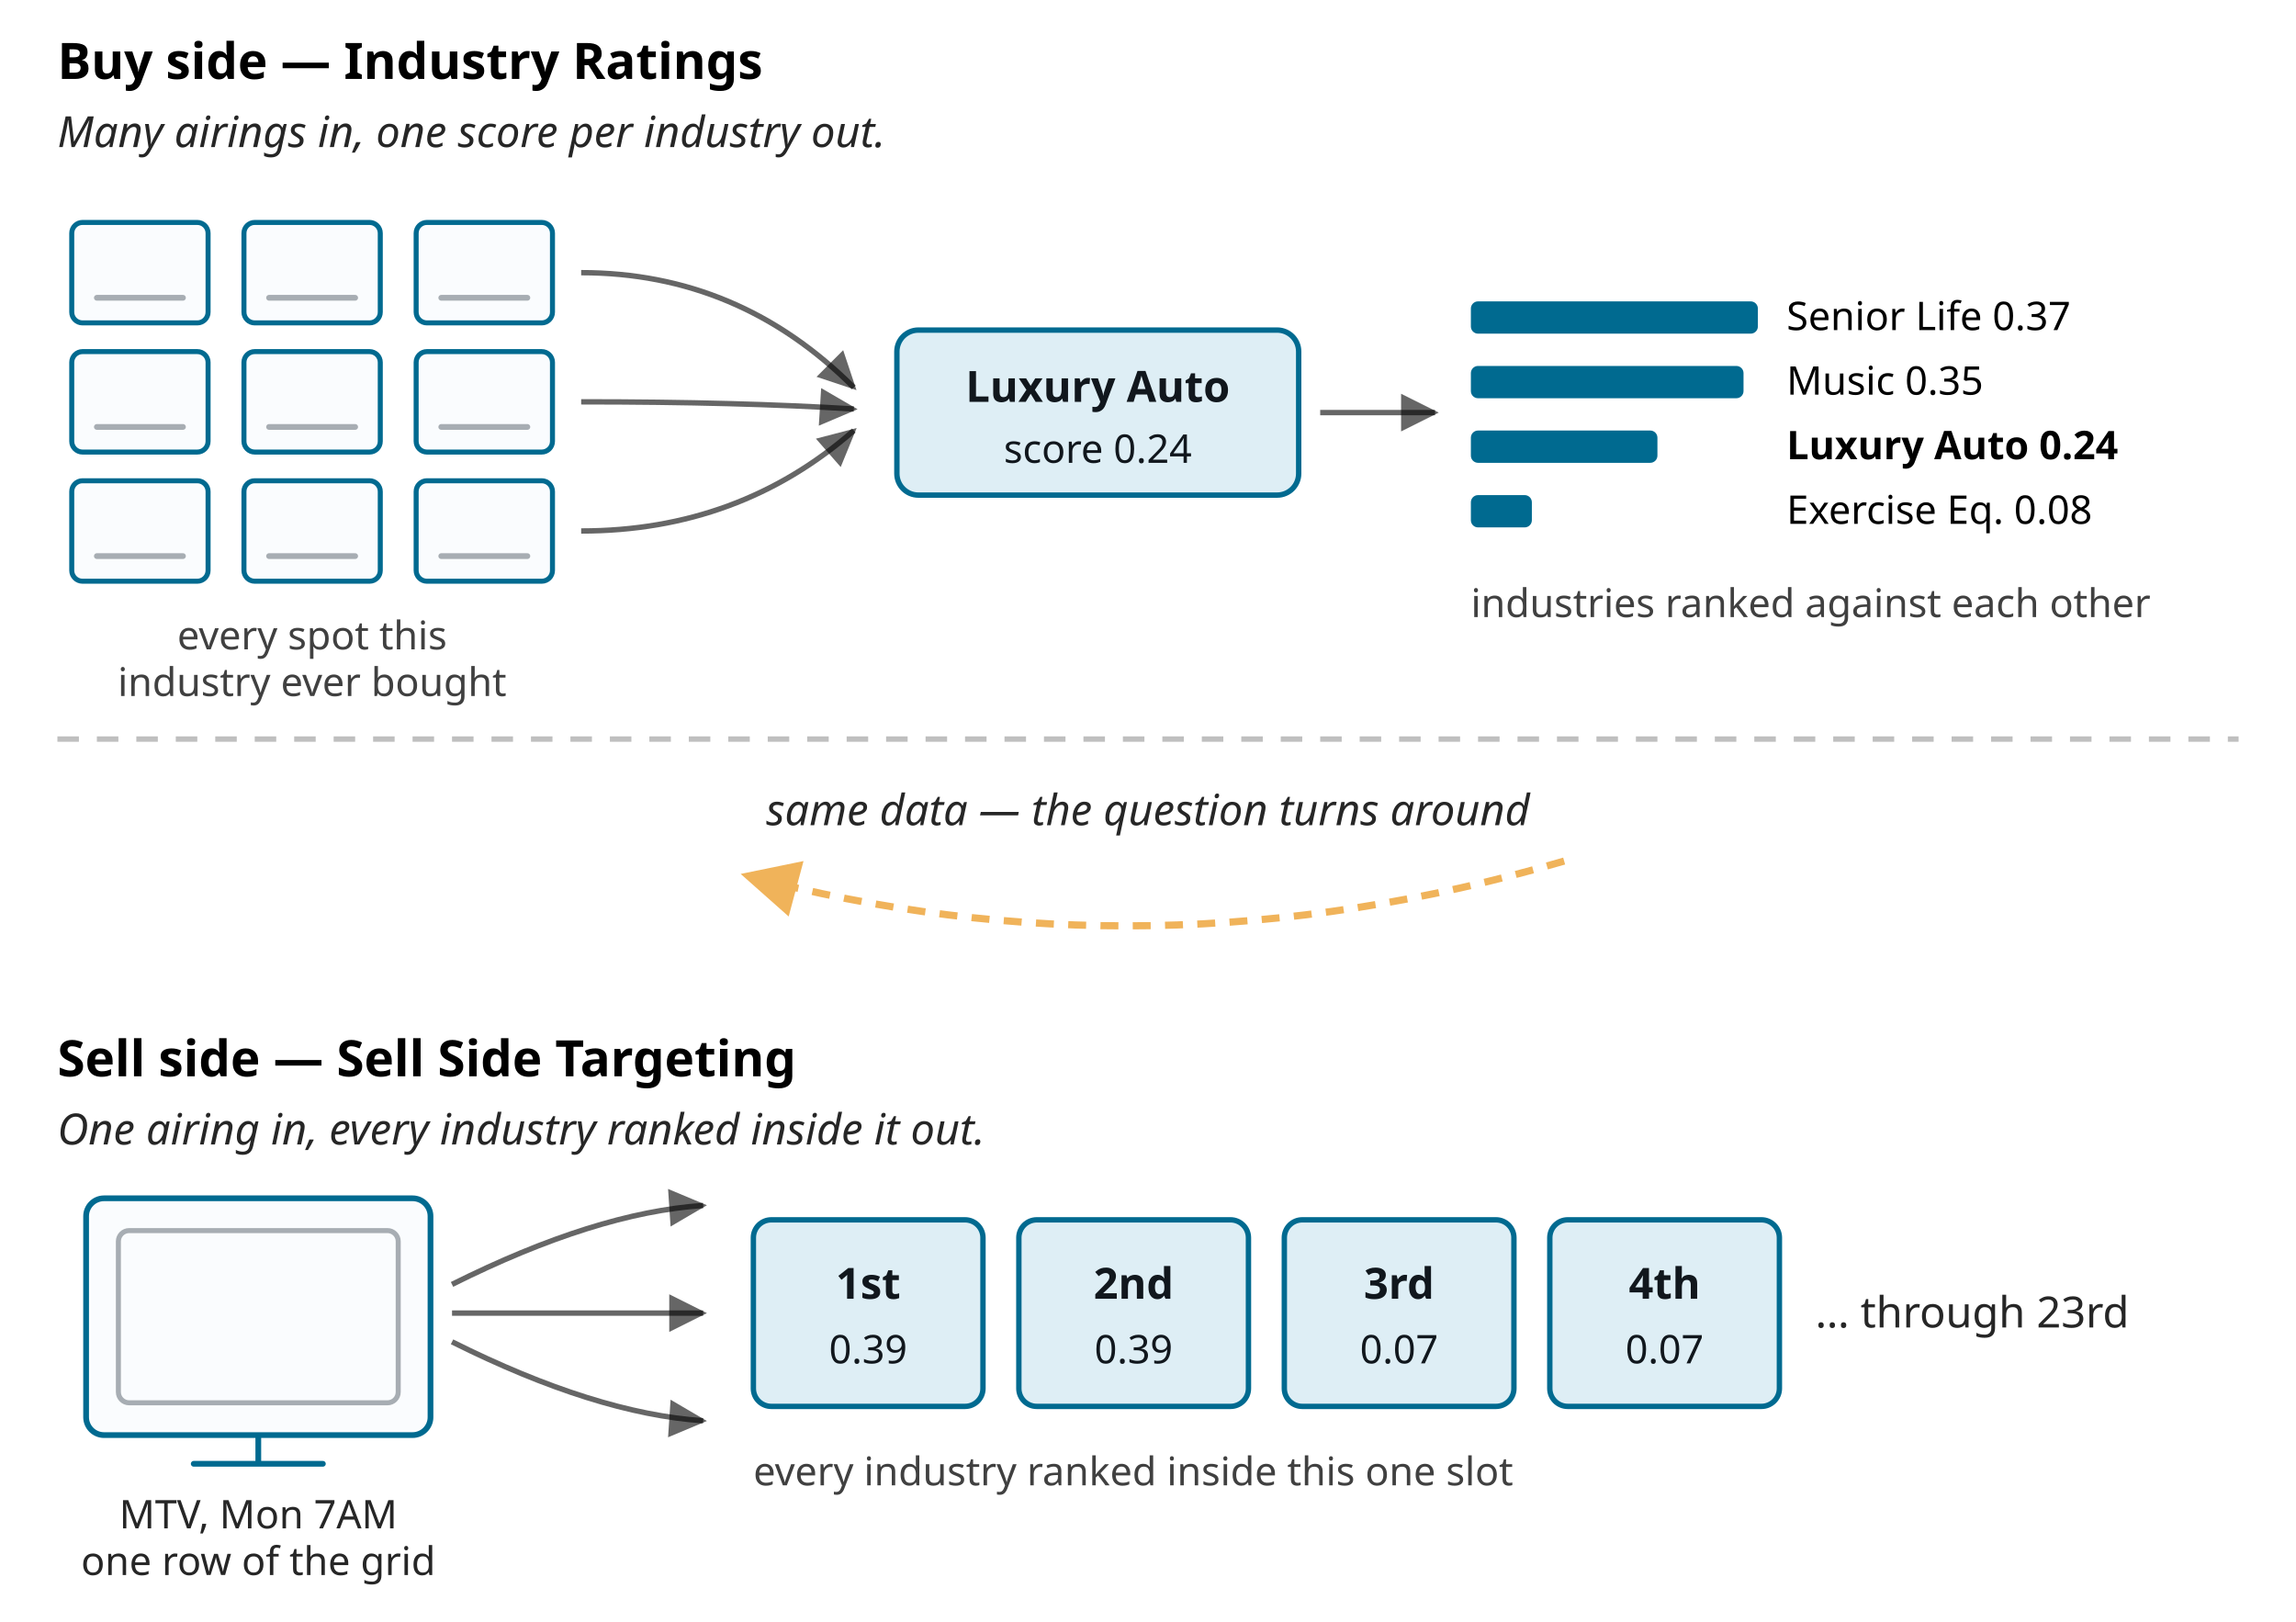
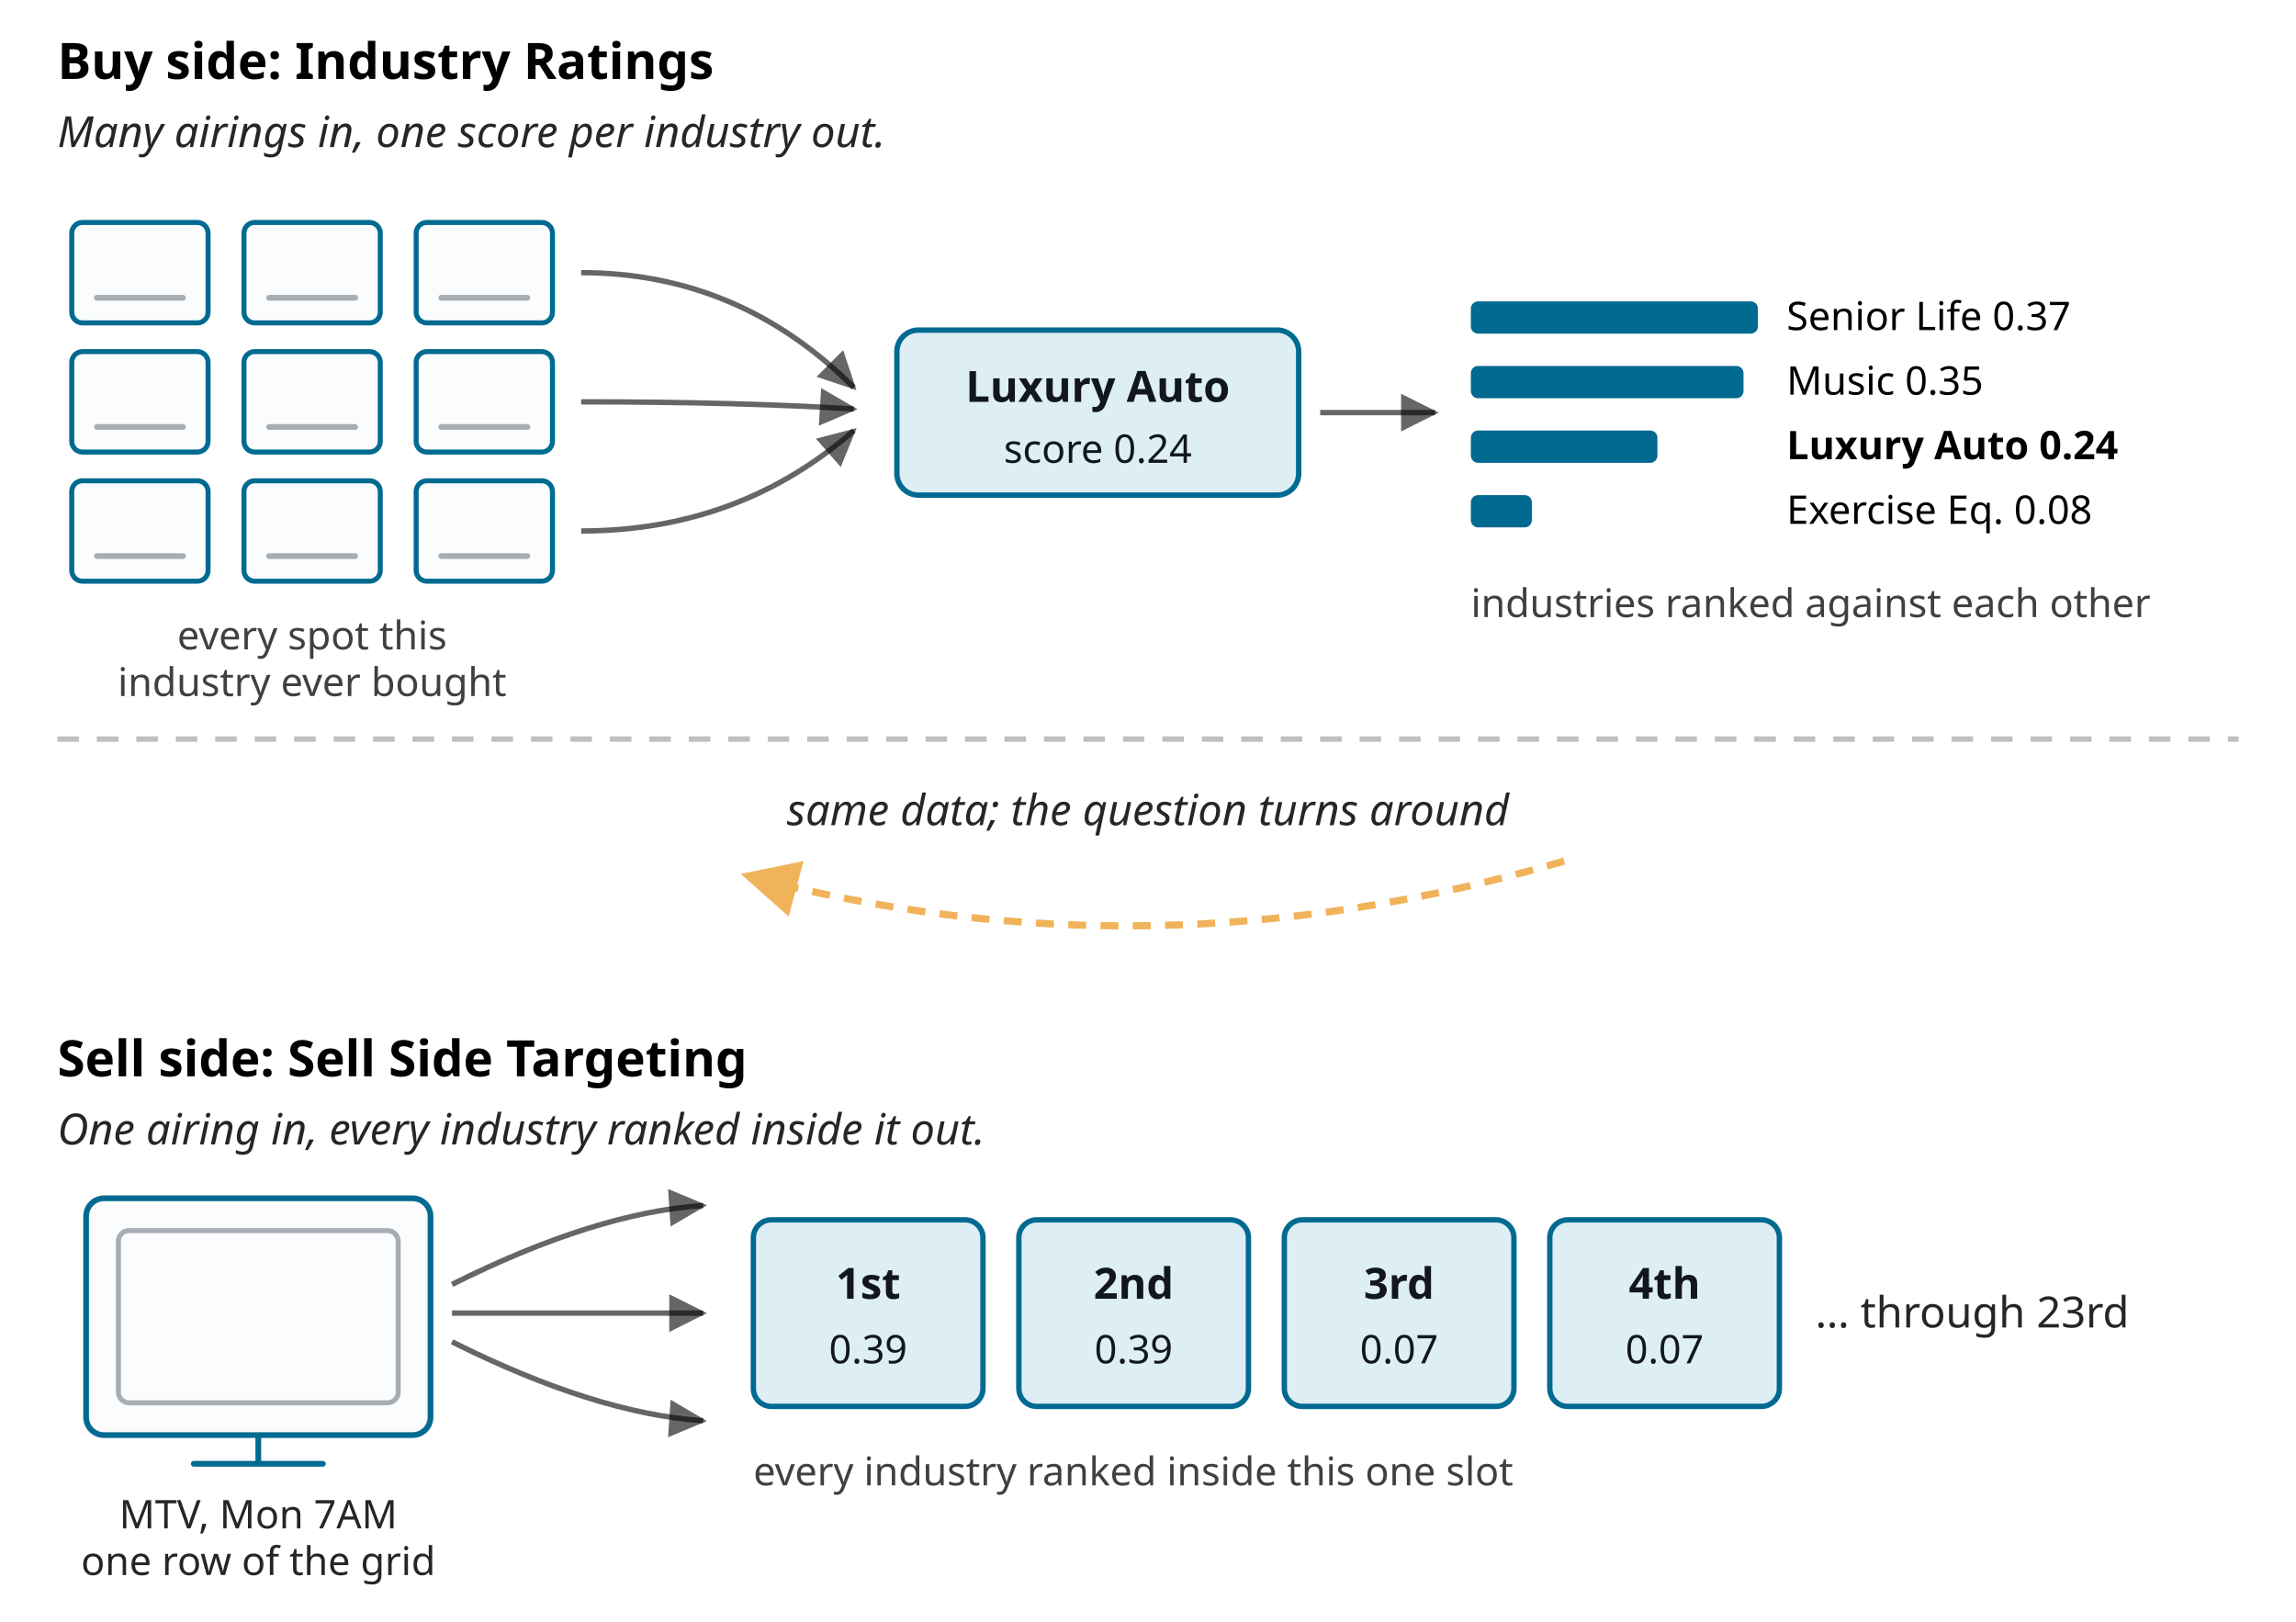
<svg xmlns="http://www.w3.org/2000/svg" width="640" height="452" viewBox="0 0 640 452" font-family="system-ui, sans-serif" font-size="13">
  <defs>
    <marker id="ssv-fg" viewBox="0 0 10 10" refX="9" refY="5" markerWidth="7" markerHeight="7" orient="auto">
      <path d="M0 0 L10 5 L0 10 z" fill="currentColor" fill-opacity="0.6" />
    </marker>
    <marker id="ssv-hi" viewBox="0 0 10 10" refX="9" refY="5" markerWidth="8" markerHeight="8" orient="auto">
      <path d="M0 0 L10 5 L0 10 z" fill="#f0b35a" />
    </marker>
  </defs>
-   <text x="16" y="22" fill="currentColor" font-size="14" font-weight="600">Buy side — Industry Ratings</text>
+   <text x="16" y="22" fill="currentColor" font-size="14" font-weight="600">Buy side: Industry Ratings</text>
  <text x="16" y="41" fill="currentColor" fill-opacity="0.85" font-size="12" font-style="italic">Many airings in, one score per industry out.</text>
  <g stroke="#006a90" stroke-width="1.4" fill="#fafcfe">
    <rect x="20" y="62" width="38" height="28" rx="3" />
    <rect x="68" y="62" width="38" height="28" rx="3" />
    <rect x="116" y="62" width="38" height="28" rx="3" />
    <rect x="20" y="98" width="38" height="28" rx="3" />
    <rect x="68" y="98" width="38" height="28" rx="3" />
    <rect x="116" y="98" width="38" height="28" rx="3" />
    <rect x="20" y="134" width="38" height="28" rx="3" />
    <rect x="68" y="134" width="38" height="28" rx="3" />
    <rect x="116" y="134" width="38" height="28" rx="3" />
  </g>
  <g stroke="#555f69" stroke-opacity="0.5" stroke-width="1.6" stroke-linecap="round">
    <line x1="27" y1="83" x2="51" y2="83" />
    <line x1="75" y1="83" x2="99" y2="83" />
    <line x1="123" y1="83" x2="147" y2="83" />
    <line x1="27" y1="119" x2="51" y2="119" />
    <line x1="75" y1="119" x2="99" y2="119" />
    <line x1="123" y1="119" x2="147" y2="119" />
    <line x1="27" y1="155" x2="51" y2="155" />
    <line x1="75" y1="155" x2="99" y2="155" />
    <line x1="123" y1="155" x2="147" y2="155" />
  </g>
  <text x="87" y="181" fill="currentColor" fill-opacity="0.75" font-size="11" text-anchor="middle">every spot this</text>
  <text x="87" y="194" fill="currentColor" fill-opacity="0.75" font-size="11" text-anchor="middle">industry ever bought</text>
  <g fill="none" stroke="currentColor" stroke-opacity="0.6" stroke-width="1.5">
    <path d="M162 76 Q206 76 238 108" marker-end="url(#ssv-fg)" />
    <path d="M162 112 Q206 112 238 114" marker-end="url(#ssv-fg)" />
    <path d="M162 148 Q206 148 238 120" marker-end="url(#ssv-fg)" />
  </g>
  <rect x="250" y="92" width="112" height="46" rx="6" fill="#deeef5" stroke="#006a90" stroke-width="1.5" />
  <text x="306" y="112" fill="#11171d" font-size="12" font-weight="600" text-anchor="middle">Luxury Auto</text>
  <text x="306" y="129" fill="#11171d" font-size="11" text-anchor="middle">score 0.24</text>
  <path d="M368 115 L400 115" fill="none" stroke="currentColor" stroke-opacity="0.6" stroke-width="1.5" marker-end="url(#ssv-fg)" />
  <g fill="#006a90">
    <rect x="410" y="84" width="80" height="9" rx="2" />
    <rect x="410" y="102" width="76" height="9" rx="2" />
    <rect x="410" y="120" width="52" height="9" rx="2" />
    <rect x="410" y="138" width="17" height="9" rx="2" />
  </g>
  <g fill="currentColor" font-size="11">
    <text x="498" y="92">Senior Life 0.37</text>
    <text x="498" y="110">Music 0.35</text>
    <text x="498" y="128" font-weight="600">Luxury Auto 0.24</text>
    <text x="498" y="146">Exercise Eq. 0.08</text>
  </g>
  <text x="410" y="172" fill="currentColor" fill-opacity="0.75" font-size="11">industries ranked against each other</text>
  <line x1="16" y1="206" x2="624" y2="206" stroke="currentColor" stroke-opacity="0.25" stroke-width="1.5" stroke-dasharray="6 5" />
-   <text x="320" y="230" fill="currentColor" fill-opacity="0.85" font-size="12" font-style="italic" text-anchor="middle">same data — the question turns around</text>
+   <text x="320" y="230" fill="currentColor" fill-opacity="0.85" font-size="12" font-style="italic" text-anchor="middle">same data; the question turns around</text>
  <path d="M436 240 Q320 274 208 244" fill="none" stroke="#f0b35a" stroke-width="2" stroke-dasharray="5 4" marker-end="url(#ssv-hi)" />
-   <text x="16" y="300" fill="currentColor" font-size="14" font-weight="600">Sell side — Sell Side Targeting</text>
+   <text x="16" y="300" fill="currentColor" font-size="14" font-weight="600">Sell side: Sell Side Targeting</text>
  <text x="16" y="319" fill="currentColor" fill-opacity="0.85" font-size="12" font-style="italic">One airing in, every industry ranked inside it out.</text>
  <rect x="24" y="334" width="96" height="66" rx="5" fill="#fafcfe" stroke="#006a90" stroke-width="1.6" />
  <rect x="33" y="343" width="78" height="48" rx="3" fill="none" stroke="#555f69" stroke-opacity="0.5" stroke-width="1.4" />
  <line x1="72" y1="400" x2="72" y2="408" stroke="#006a90" stroke-width="1.6" />
  <line x1="54" y1="408" x2="90" y2="408" stroke="#006a90" stroke-width="1.6" stroke-linecap="round" />
  <text x="72" y="426" fill="currentColor" fill-opacity="0.85" font-size="11" text-anchor="middle">MTV, Mon 7AM</text>
  <text x="72" y="439" fill="currentColor" fill-opacity="0.85" font-size="11" text-anchor="middle">one row of the grid</text>
  <g fill="none" stroke="currentColor" stroke-opacity="0.6" stroke-width="1.5">
    <path d="M126 358 Q166 338 196 336" marker-end="url(#ssv-fg)" />
    <path d="M126 366 Q166 366 196 366" marker-end="url(#ssv-fg)" />
    <path d="M126 374 Q166 394 196 396" marker-end="url(#ssv-fg)" />
  </g>
  <g fill="#deeef5" stroke="#006a90" stroke-width="1.5">
    <rect x="210" y="340" width="64" height="52" rx="5" />
    <rect x="284" y="340" width="64" height="52" rx="5" />
    <rect x="358" y="340" width="64" height="52" rx="5" />
    <rect x="432" y="340" width="64" height="52" rx="5" />
  </g>
  <g fill="#11171d" text-anchor="middle">
    <text x="242" y="362" font-size="12" font-weight="600">1st</text>
    <text x="242" y="380" font-size="11">0.39</text>
    <text x="316" y="362" font-size="12" font-weight="600">2nd</text>
    <text x="316" y="380" font-size="11">0.39</text>
    <text x="390" y="362" font-size="12" font-weight="600">3rd</text>
    <text x="390" y="380" font-size="11">0.07</text>
    <text x="464" y="362" font-size="12" font-weight="600">4th</text>
    <text x="464" y="380" font-size="11">0.07</text>
  </g>
  <text x="506" y="370" fill="currentColor" fill-opacity="0.85" font-size="12">… through 23rd</text>
  <text x="210" y="414" fill="currentColor" fill-opacity="0.75" font-size="11">every industry ranked inside this one slot</text>
</svg>
